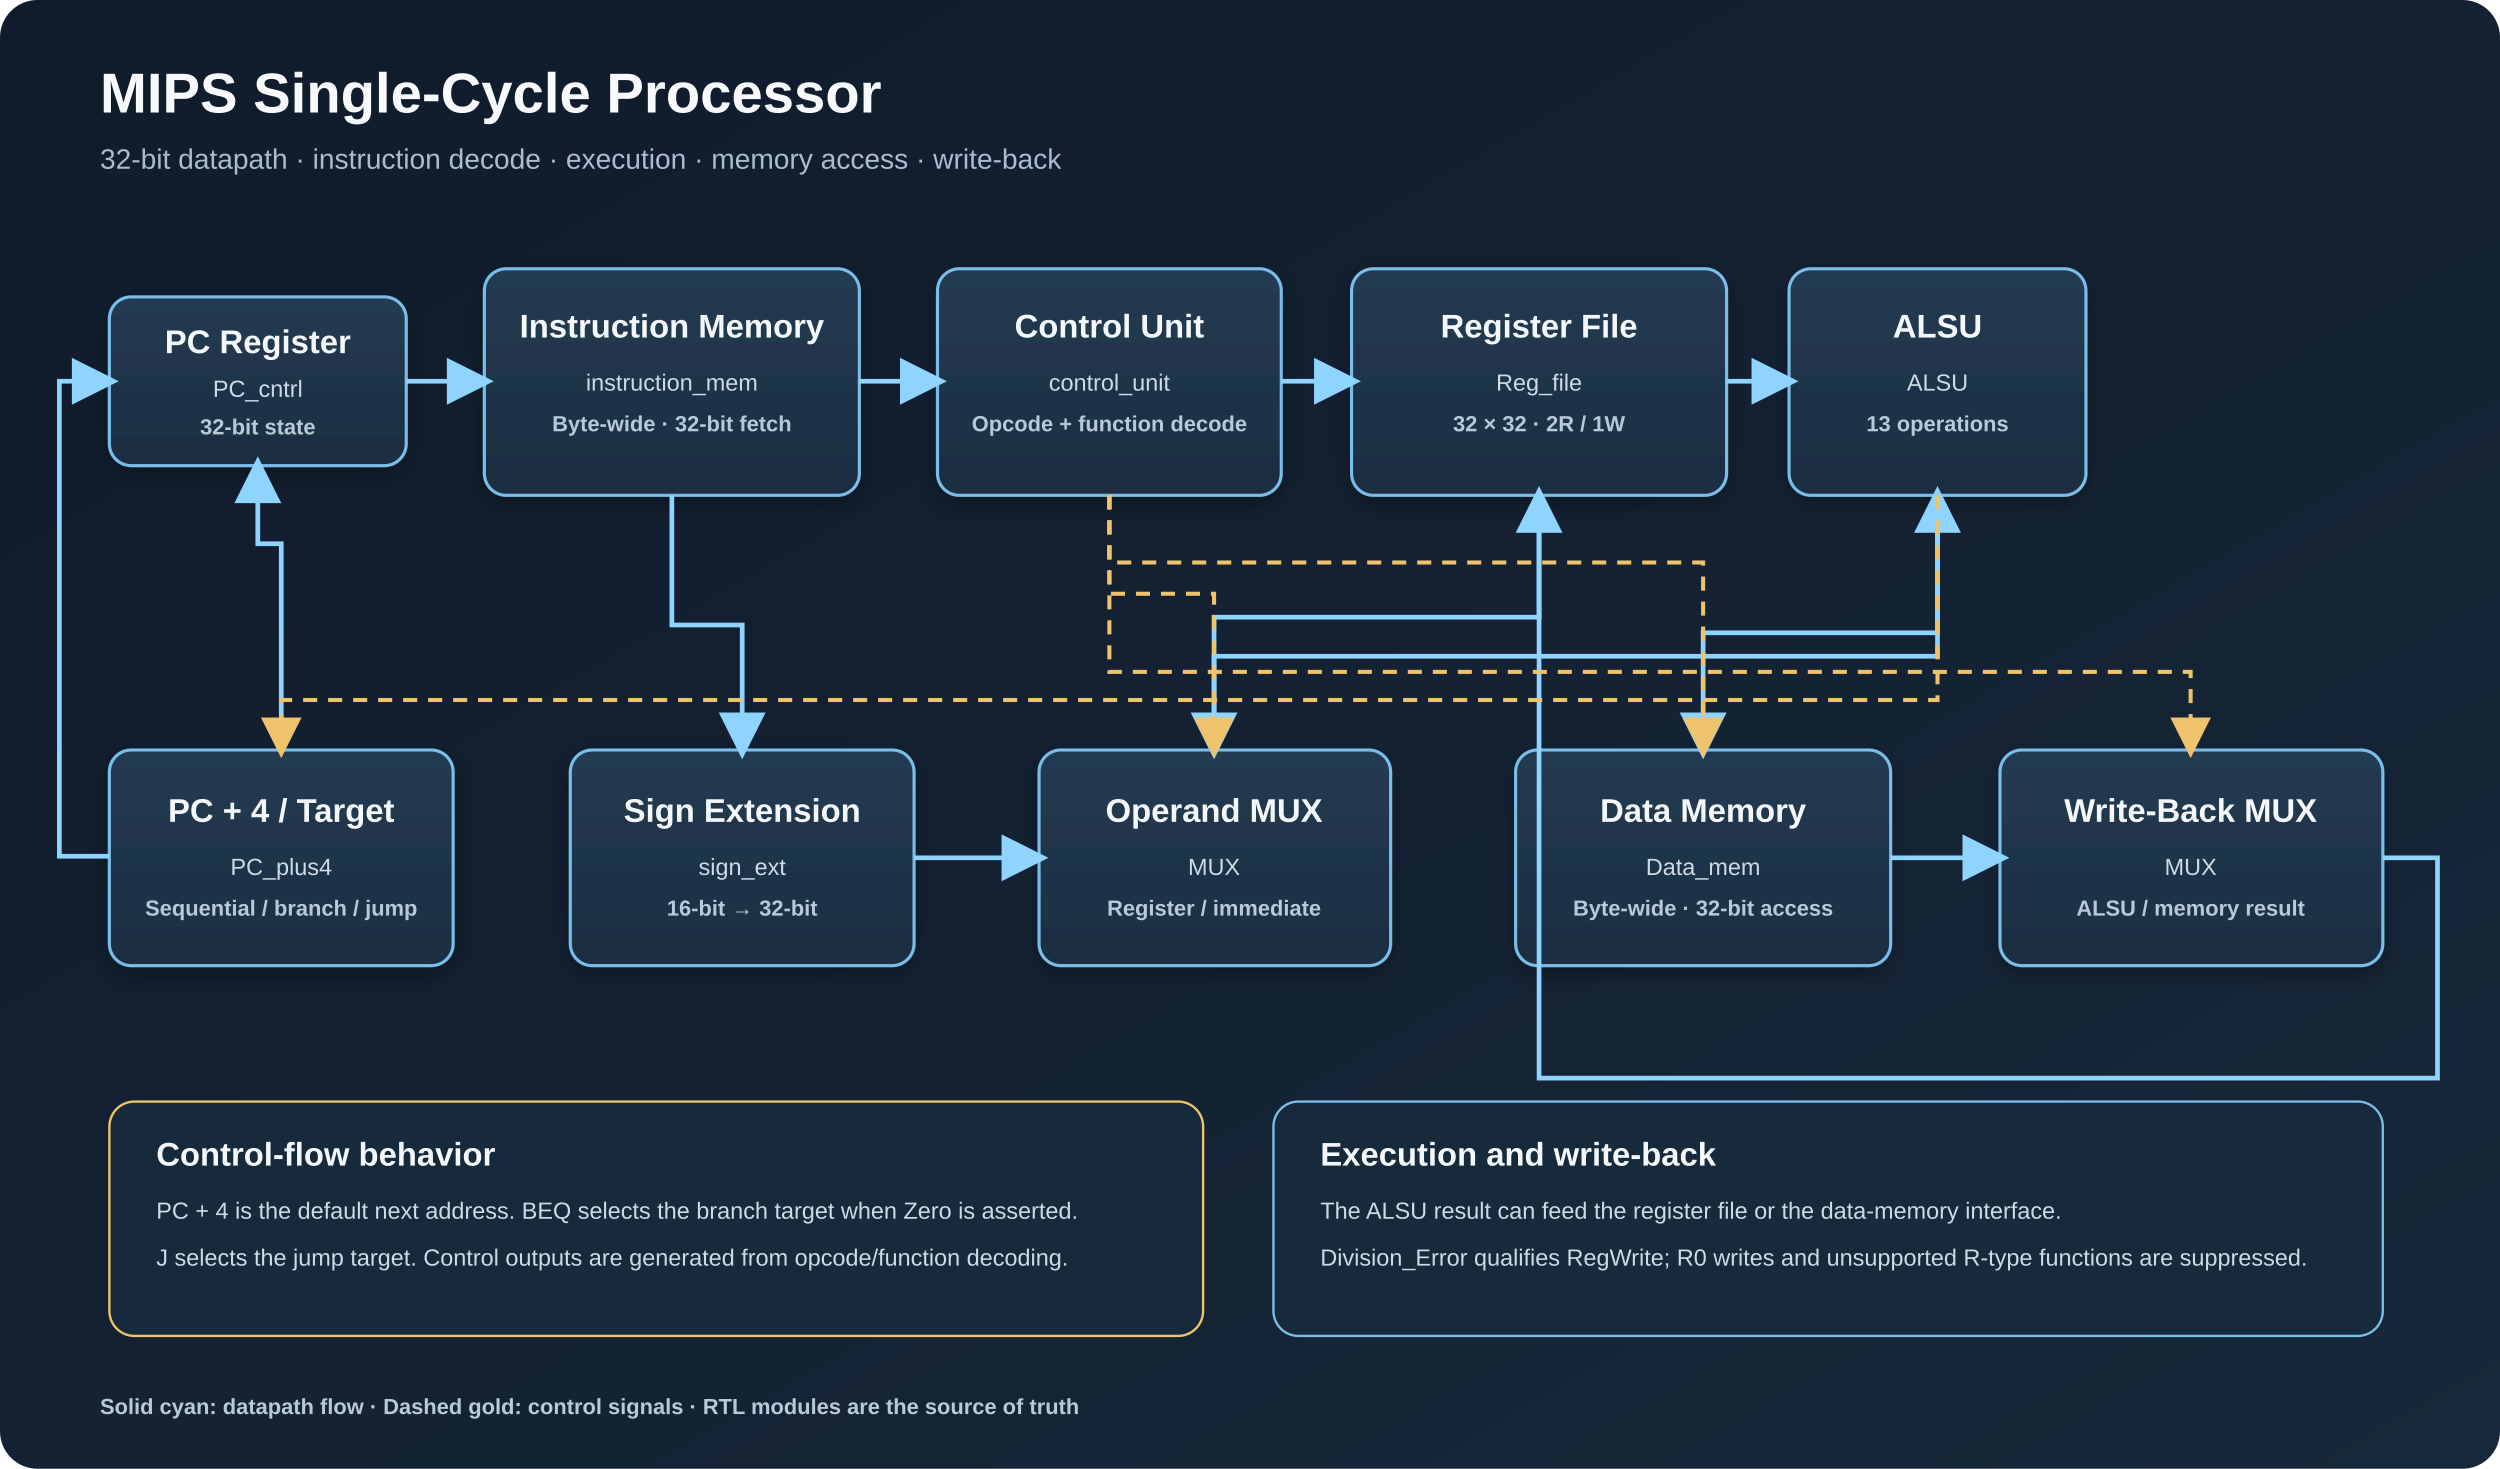
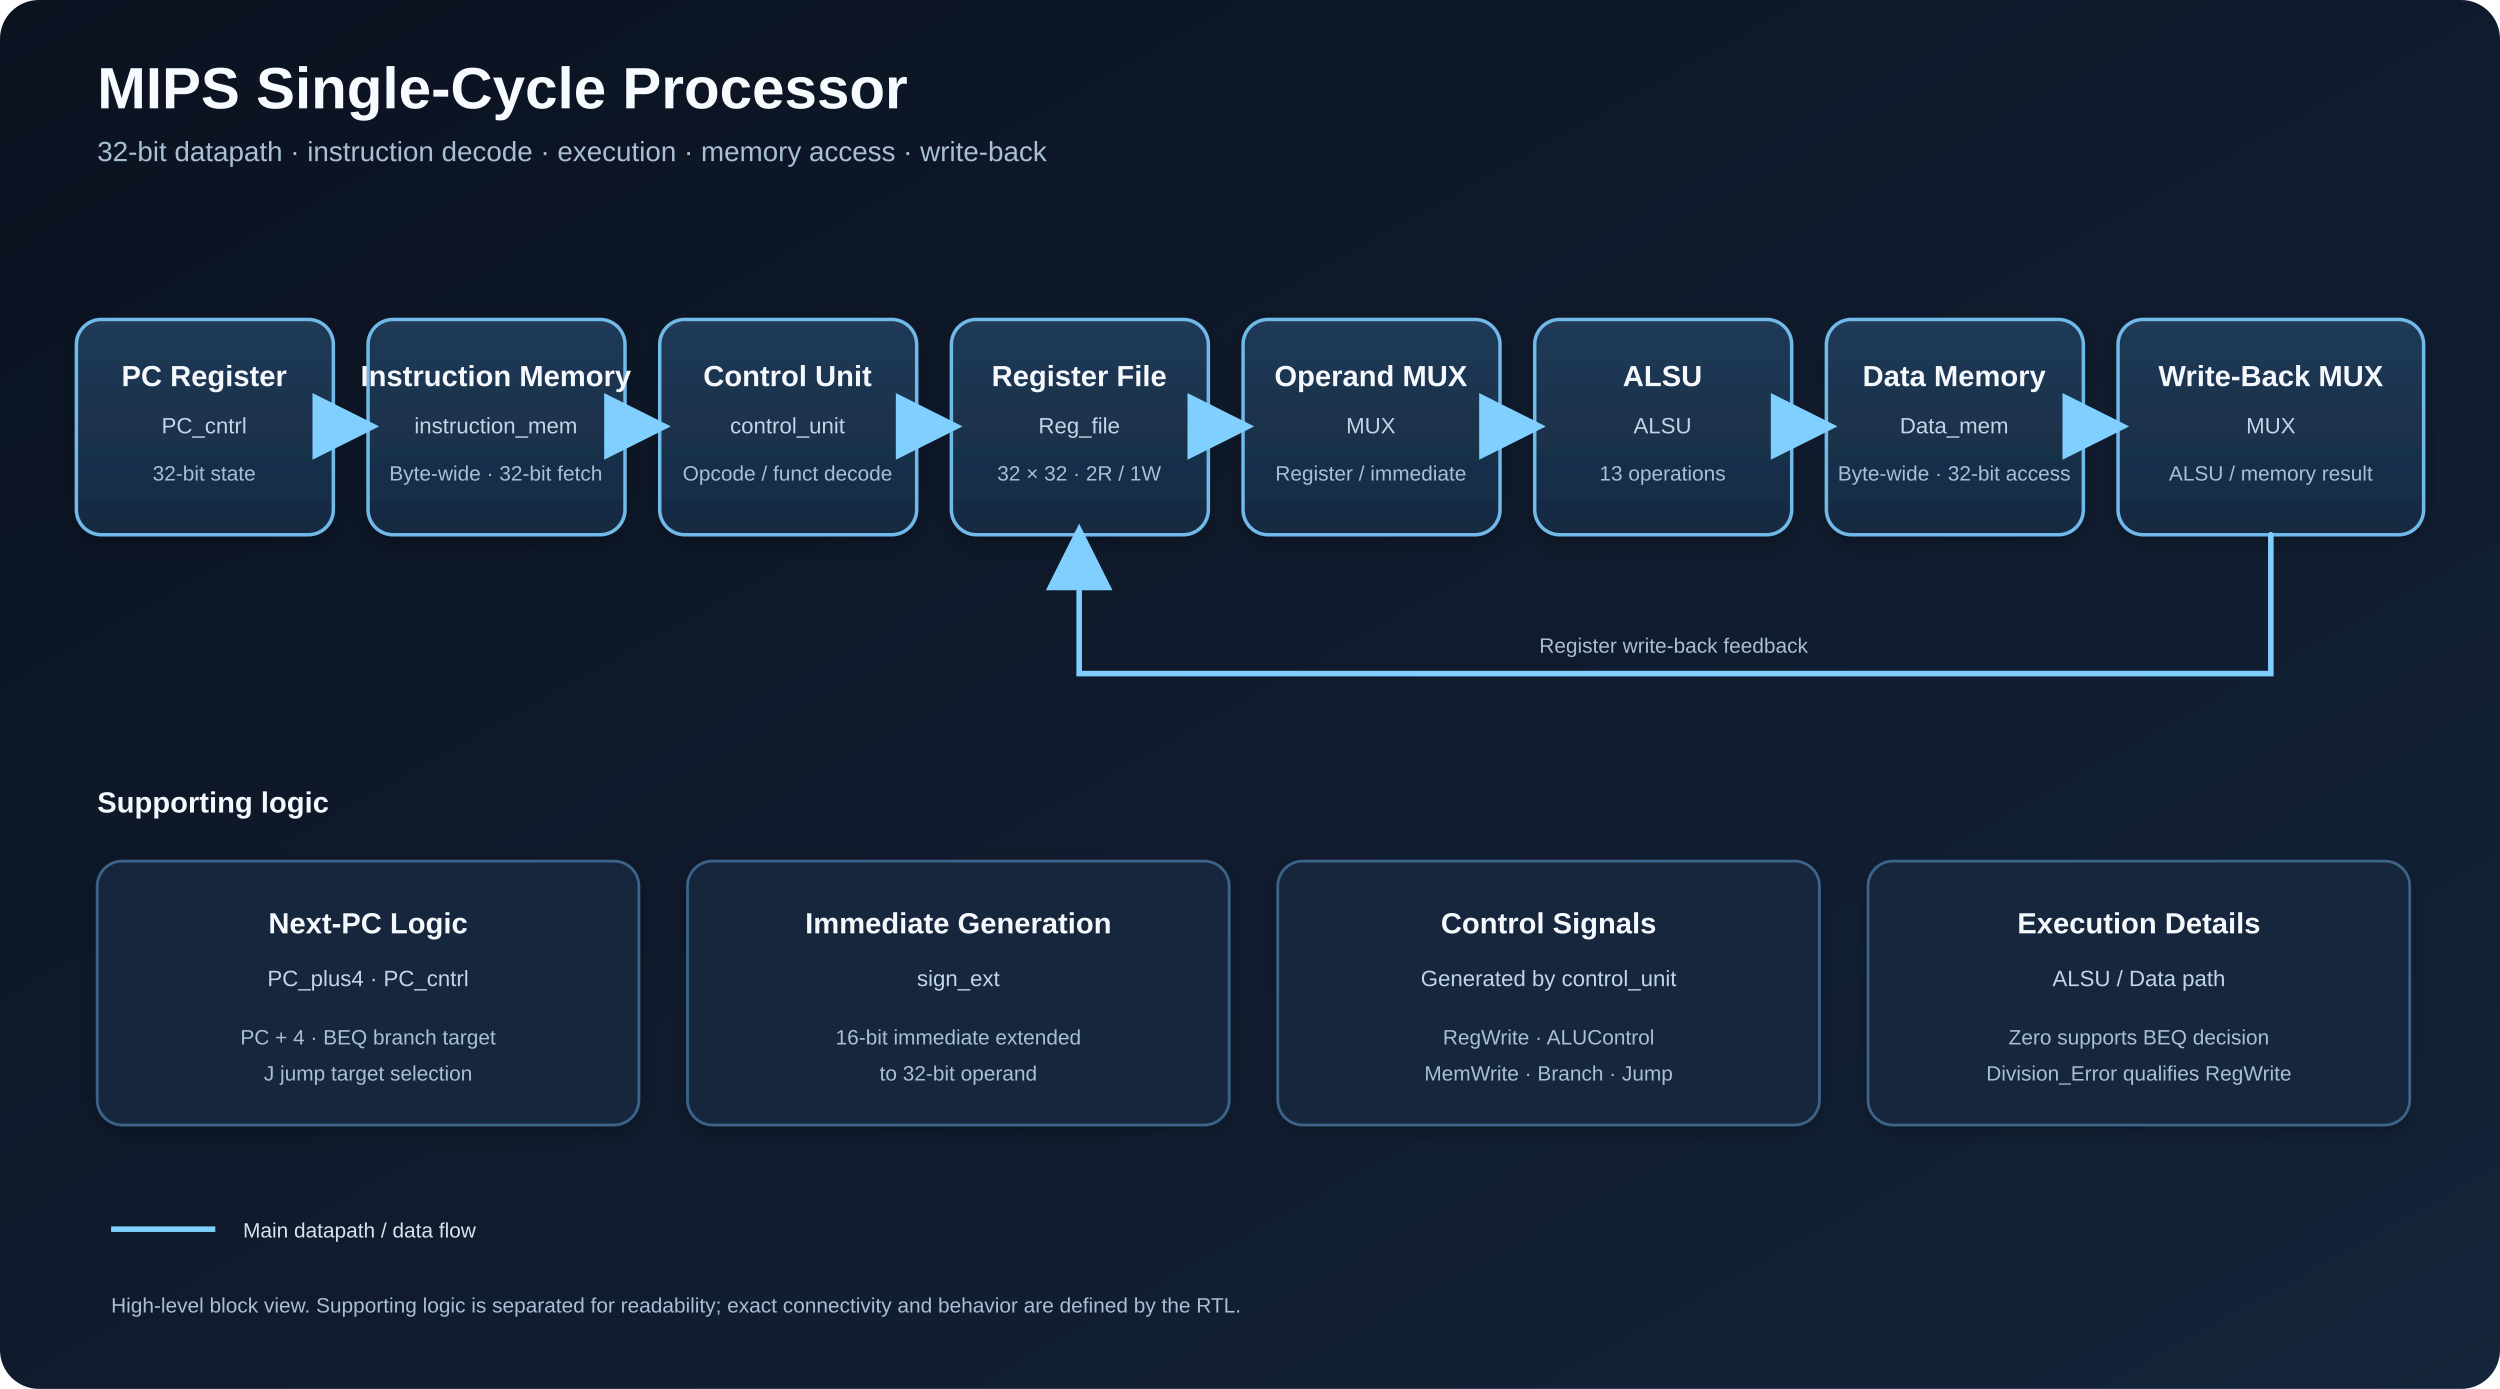
- <svg xmlns="http://www.w3.org/2000/svg" width="1600" height="940" viewBox="0 0 1600 940">
+ <svg xmlns="http://www.w3.org/2000/svg" width="1800" height="1000" viewBox="0 0 1800 1000">
  <defs>
    <linearGradient id="bg" x1="0" y1="0" x2="1" y2="1">
-       <stop offset="0" stop-color="#101b2b" />
-       <stop offset="1" stop-color="#17283a" />
+       <stop stop-color="#0b1220" />
+       <stop offset="1" stop-color="#14243a" />
    </linearGradient>
-     <linearGradient id="block" x1="0" y1="0" x2="0" y2="1">
-       <stop offset="0" stop-color="#243b53" />
-       <stop offset="1" stop-color="#1a2d41" />
+     <linearGradient id="card" x1="0" y1="0" x2="0" y2="1">
+       <stop stop-color="#203a57" />
+       <stop offset="1" stop-color="#152a42" />
    </linearGradient>
-     <filter id="shadow" x="-20%" y="-20%" width="140%" height="150%">
-       <feDropShadow dx="0" dy="5" stdDeviation="7" flood-color="#000" flood-opacity=".32" />
+     <filter id="shadow" x="-15%" y="-15%" width="130%" height="140%">
+       <feDropShadow dx="0" dy="5" stdDeviation="7" flood-color="#000" flood-opacity=".28" />
    </filter>
-     <marker id="arr" markerWidth="10" markerHeight="10" refX="8" refY="5" orient="auto">
-       <path d="M0 0L10 5L0 10Z" fill="#8fd3ff" />
-     </marker>
-     <marker id="arrGold" markerWidth="10" markerHeight="10" refX="8" refY="5" orient="auto">
-       <path d="M0 0L10 5L0 10Z" fill="#efc36b" />
+     <marker id="arr" markerWidth="12" markerHeight="12" refX="10" refY="6" orient="auto">
+       <path d="M0 0L12 6L0 12Z" fill="#80cfff" />
    </marker>
    <style>
-     .title{font:700 36px Arial,sans-serif;fill:#f7f9fc}.subtitle{font:400 18px Arial,sans-serif;fill:#a9bdcf}
-     .h{font:700 21px Arial,sans-serif;fill:#f4f7fb}.p{font:400 15px Arial,sans-serif;fill:#cfdae5}
-     .small{font:600 14px Arial,sans-serif;fill:#b8c9d8}.wire{fill:none;stroke:#8fd3ff;stroke-width:3;marker-end:url(#arr)}
-     .ctrl{fill:none;stroke:#efc36b;stroke-width:2.6;stroke-dasharray:9 7;marker-end:url(#arrGold)}
-     .gold{fill:#efc36b}.cyan{fill:#8fd3ff}
-   </style>
+  .title{font:700 42px Arial,sans-serif;fill:#f7fbff}.sub{font:400 20px Arial,sans-serif;fill:#a9bfd5}
+  .head{font:700 21px Arial,sans-serif;fill:#f5f8fc}.mod{font:16px Arial,sans-serif;fill:#c1d5e8}.desc{font:15px Arial,sans-serif;fill:#a9bfd5}
+  .small{font:15px Arial,sans-serif;fill:#d6e4f0}.wire{fill:none;stroke:#80cfff;stroke-width:4;marker-end:url(#arr);stroke-linecap:round}
+  .panel{fill:#13273d;stroke:#3c6488;stroke-width:2}
+  </style>
  </defs>
-   <rect width="1600" height="940" rx="24" fill="url(#bg)" />
-   <text x="64" y="72" class="title">MIPS Single-Cycle Processor</text>
-   <text x="64" y="108" class="subtitle">32-bit datapath · instruction decode · execution · memory access · write-back</text>
+   <rect width="1800" height="1000" rx="28" fill="url(#bg)" />
+   <text x="70" y="78" class="title">MIPS Single-Cycle Processor</text>
+   <text x="70" y="116" class="sub">32-bit datapath · instruction decode · execution · memory access · write-back</text>
  <g filter="url(#shadow)">
-     <rect x="70" y="190" width="190" height="108" rx="14" fill="url(#block)" stroke="#79bde8" stroke-width="2" />
-     <rect x="310" y="172" width="240" height="145" rx="14" fill="url(#block)" stroke="#79bde8" stroke-width="2" />
-     <rect x="600" y="172" width="220" height="145" rx="14" fill="url(#block)" stroke="#79bde8" stroke-width="2" />
-     <rect x="865" y="172" width="240" height="145" rx="14" fill="url(#block)" stroke="#79bde8" stroke-width="2" />
-     <rect x="1145" y="172" width="190" height="145" rx="14" fill="url(#block)" stroke="#79bde8" stroke-width="2" />
-     <rect x="70" y="480" width="220" height="138" rx="14" fill="url(#block)" stroke="#79bde8" stroke-width="2" />
-     <rect x="365" y="480" width="220" height="138" rx="14" fill="url(#block)" stroke="#79bde8" stroke-width="2" />
-     <rect x="665" y="480" width="225" height="138" rx="14" fill="url(#block)" stroke="#79bde8" stroke-width="2" />
-     <rect x="970" y="480" width="240" height="138" rx="14" fill="url(#block)" stroke="#79bde8" stroke-width="2" />
-     <rect x="1280" y="480" width="245" height="138" rx="14" fill="url(#block)" stroke="#79bde8" stroke-width="2" />
+     <rect x="55" y="230" width="185" height="155" rx="18" fill="url(#card)" stroke="#70b9e8" stroke-width="2.5" />
+     <rect x="265" y="230" width="185" height="155" rx="18" fill="url(#card)" stroke="#70b9e8" stroke-width="2.5" />
+     <rect x="475" y="230" width="185" height="155" rx="18" fill="url(#card)" stroke="#70b9e8" stroke-width="2.5" />
+     <rect x="685" y="230" width="185" height="155" rx="18" fill="url(#card)" stroke="#70b9e8" stroke-width="2.5" />
+     <rect x="895" y="230" width="185" height="155" rx="18" fill="url(#card)" stroke="#70b9e8" stroke-width="2.5" />
+     <rect x="1105" y="230" width="185" height="155" rx="18" fill="url(#card)" stroke="#70b9e8" stroke-width="2.5" />
+     <rect x="1315" y="230" width="185" height="155" rx="18" fill="url(#card)" stroke="#70b9e8" stroke-width="2.5" />
+     <rect x="1525" y="230" width="220" height="155" rx="18" fill="url(#card)" stroke="#70b9e8" stroke-width="2.5" />
  </g>
  <g text-anchor="middle">
-     <text x="165" y="226" class="h">PC Register</text>
-     <text x="165" y="254" class="p">PC_cntrl</text>
-     <text x="165" y="278" class="small">32-bit state</text>
-     <text x="430" y="216" class="h">Instruction Memory</text>
-     <text x="430" y="250" class="p">instruction_mem</text>
-     <text x="430" y="276" class="small">Byte-wide · 32-bit fetch</text>
-     <text x="710" y="216" class="h">Control Unit</text>
-     <text x="710" y="250" class="p">control_unit</text>
-     <text x="710" y="276" class="small">Opcode + function decode</text>
-     <text x="985" y="216" class="h">Register File</text>
-     <text x="985" y="250" class="p">Reg_file</text>
-     <text x="985" y="276" class="small">32 × 32 · 2R / 1W</text>
-     <text x="1240" y="216" class="h">ALSU</text>
-     <text x="1240" y="250" class="p">ALSU</text>
-     <text x="1240" y="276" class="small">13 operations</text>
-     <text x="180" y="526" class="h">PC + 4 / Target</text>
-     <text x="180" y="560" class="p">PC_plus4</text>
-     <text x="180" y="586" class="small">Sequential / branch / jump</text>
-     <text x="475" y="526" class="h">Sign Extension</text>
-     <text x="475" y="560" class="p">sign_ext</text>
-     <text x="475" y="586" class="small">16-bit → 32-bit</text>
-     <text x="777" y="526" class="h">Operand MUX</text>
-     <text x="777" y="560" class="p">MUX</text>
-     <text x="777" y="586" class="small">Register / immediate</text>
-     <text x="1090" y="526" class="h">Data Memory</text>
-     <text x="1090" y="560" class="p">Data_mem</text>
-     <text x="1090" y="586" class="small">Byte-wide · 32-bit access</text>
-     <text x="1402" y="526" class="h">Write-Back MUX</text>
-     <text x="1402" y="560" class="p">MUX</text>
-     <text x="1402" y="586" class="small">ALSU / memory result</text>
+     <text x="147" y="278" class="head">PC Register</text>
+     <text x="147" y="312" class="mod">PC_cntrl</text>
+     <text x="147" y="346" class="desc">32-bit state</text>
+     <text x="357" y="278" class="head">Instruction Memory</text>
+     <text x="357" y="312" class="mod">instruction_mem</text>
+     <text x="357" y="346" class="desc">Byte-wide · 32-bit fetch</text>
+     <text x="567" y="278" class="head">Control Unit</text>
+     <text x="567" y="312" class="mod">control_unit</text>
+     <text x="567" y="346" class="desc">Opcode / funct decode</text>
+     <text x="777" y="278" class="head">Register File</text>
+     <text x="777" y="312" class="mod">Reg_file</text>
+     <text x="777" y="346" class="desc">32 × 32 · 2R / 1W</text>
+     <text x="987" y="278" class="head">Operand MUX</text>
+     <text x="987" y="312" class="mod">MUX</text>
+     <text x="987" y="346" class="desc">Register / immediate</text>
+     <text x="1197" y="278" class="head">ALSU</text>
+     <text x="1197" y="312" class="mod">ALSU</text>
+     <text x="1197" y="346" class="desc">13 operations</text>
+     <text x="1407" y="278" class="head">Data Memory</text>
+     <text x="1407" y="312" class="mod">Data_mem</text>
+     <text x="1407" y="346" class="desc">Byte-wide · 32-bit access</text>
+     <text x="1635" y="278" class="head">Write-Back MUX</text>
+     <text x="1635" y="312" class="mod">MUX</text>
+     <text x="1635" y="346" class="desc">ALSU / memory result</text>
  </g>
-   <path class="wire" d="M260 244H310" />
-   <path class="wire" d="M550 244H600" />
-   <path class="wire" d="M820 244H865" />
-   <path class="wire" d="M1105 244H1145" />
-   <path class="wire" d="M985 317V395H777V480" />
-   <path class="wire" d="M1240 317V405H1090V480" />
-   <path class="wire" d="M1210 549H1280" />
-   <path class="wire" d="M1525 549H1560V690H985V317" />
-   <path class="wire" d="M430 317V400H475V480" />
-   <path class="wire" d="M585 549H665" />
-   <path class="wire" d="M777 480V420H1240V317" />
-   <path class="wire" d="M180 480V348H165V298" />
-   <path class="wire" d="M70 548H38V244H70" />
-   <path class="ctrl" d="M710 317V360H1090V480" />
-   <path class="ctrl" d="M710 317V380H777V480" />
-   <path class="ctrl" d="M710 317V430H1402V480" />
-   <path class="ctrl" d="M1240 317V448H180V480" />
-   <g>
-     <rect x="70" y="705" width="700" height="150" rx="16" fill="#172a3c" stroke="#efc36b" stroke-width="1.5" />
-     <text x="100" y="746" class="h">Control-flow behavior</text>
-     <text x="100" y="780" class="p">PC + 4 is the default next address. BEQ selects the branch target when Zero is asserted.</text>
-     <text x="100" y="810" class="p">J selects the jump target. Control outputs are generated from opcode/function decoding.</text>
-     <rect x="815" y="705" width="710" height="150" rx="16" fill="#172a3c" stroke="#79bde8" stroke-width="1.5" />
-     <text x="845" y="746" class="h">Execution and write-back</text>
-     <text x="845" y="780" class="p">The ALSU result can feed the register file or the data-memory interface.</text>
-     <text x="845" y="810" class="p">Division_Error qualifies RegWrite; R0 writes and unsupported R-type functions are suppressed.</text>
+   <path class="wire" d="M240 307H265" />
+   <path class="wire" d="M450 307H475" />
+   <path class="wire" d="M660 307H685" />
+   <path class="wire" d="M870 307H895" />
+   <path class="wire" d="M1080 307H1105" />
+   <path class="wire" d="M1290 307H1315" />
+   <path class="wire" d="M1500 307H1525" />
+   <path class="wire" d="M1635 385V485H777V385" />
+   <text x="1205" y="470" class="desc" text-anchor="middle">Register write-back feedback</text>
+   <text x="70" y="585" class="head">Supporting logic</text>
+   <g filter="url(#shadow)">
+     <rect x="70" y="620" width="390" height="190" rx="18" class="panel" />
+     <rect x="495" y="620" width="390" height="190" rx="18" class="panel" />
+     <rect x="920" y="620" width="390" height="190" rx="18" class="panel" />
+     <rect x="1345" y="620" width="390" height="190" rx="18" class="panel" />
  </g>
-   <text x="64" y="905" class="small">Solid cyan: datapath flow   ·   Dashed gold: control signals   ·   RTL modules are the source of truth</text>
+   <g text-anchor="middle">
+     <text x="265" y="672" class="head">Next-PC Logic</text>
+     <text x="265" y="710" class="mod">PC_plus4 · PC_cntrl</text>
+     <text x="265" y="752" class="desc">PC + 4 · BEQ branch target</text>
+     <text x="265" y="778" class="desc">J jump target selection</text>
+     <text x="690" y="672" class="head">Immediate Generation</text>
+     <text x="690" y="710" class="mod">sign_ext</text>
+     <text x="690" y="752" class="desc">16-bit immediate extended</text>
+     <text x="690" y="778" class="desc">to 32-bit operand</text>
+     <text x="1115" y="672" class="head">Control Signals</text>
+     <text x="1115" y="710" class="mod">Generated by control_unit</text>
+     <text x="1115" y="752" class="desc">RegWrite · ALUControl</text>
+     <text x="1115" y="778" class="desc">MemWrite · Branch · Jump</text>
+     <text x="1540" y="672" class="head">Execution Details</text>
+     <text x="1540" y="710" class="mod">ALSU / Data path</text>
+     <text x="1540" y="752" class="desc">Zero supports BEQ decision</text>
+     <text x="1540" y="778" class="desc">Division_Error qualifies RegWrite</text>
+   </g>
+   <line x1="80" y1="885" x2="155" y2="885" stroke="#80cfff" stroke-width="4" />
+   <text x="175" y="891" class="small">Main datapath / data flow</text>
+   <text x="80" y="945" class="desc">High-level block view. Supporting logic is separated for readability; exact connectivity and behavior are defined by the RTL.</text>
</svg>
